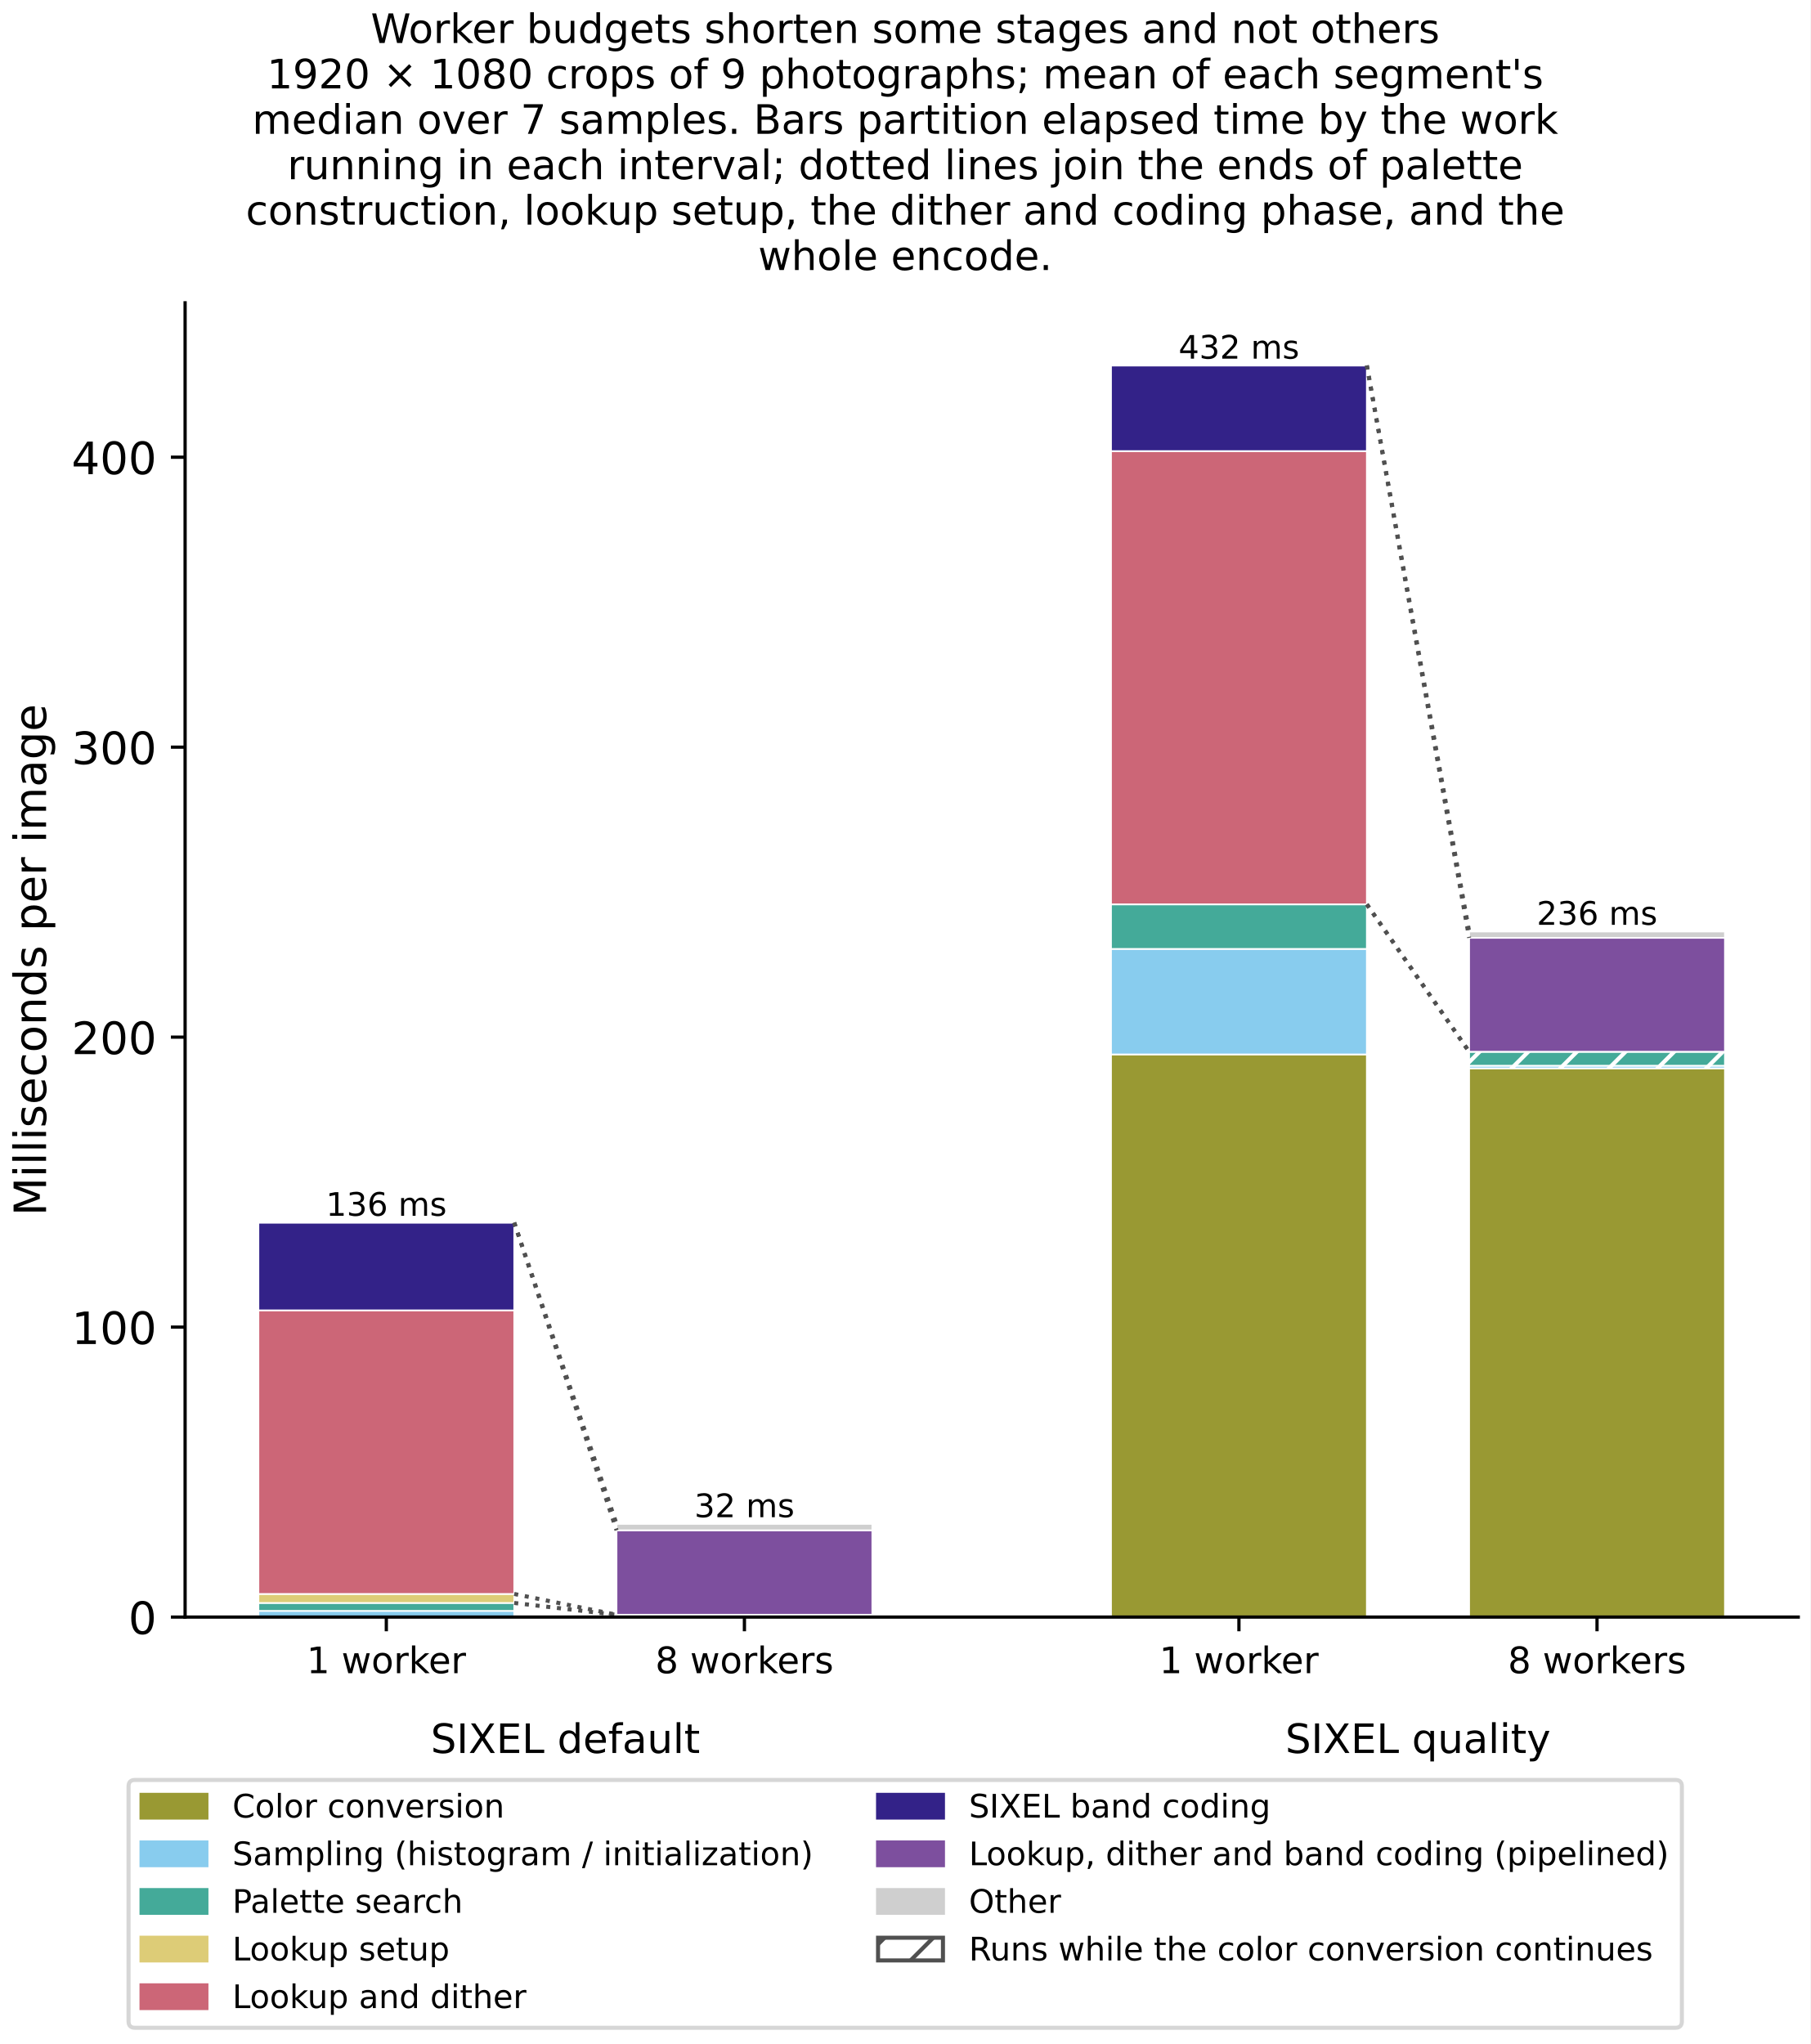
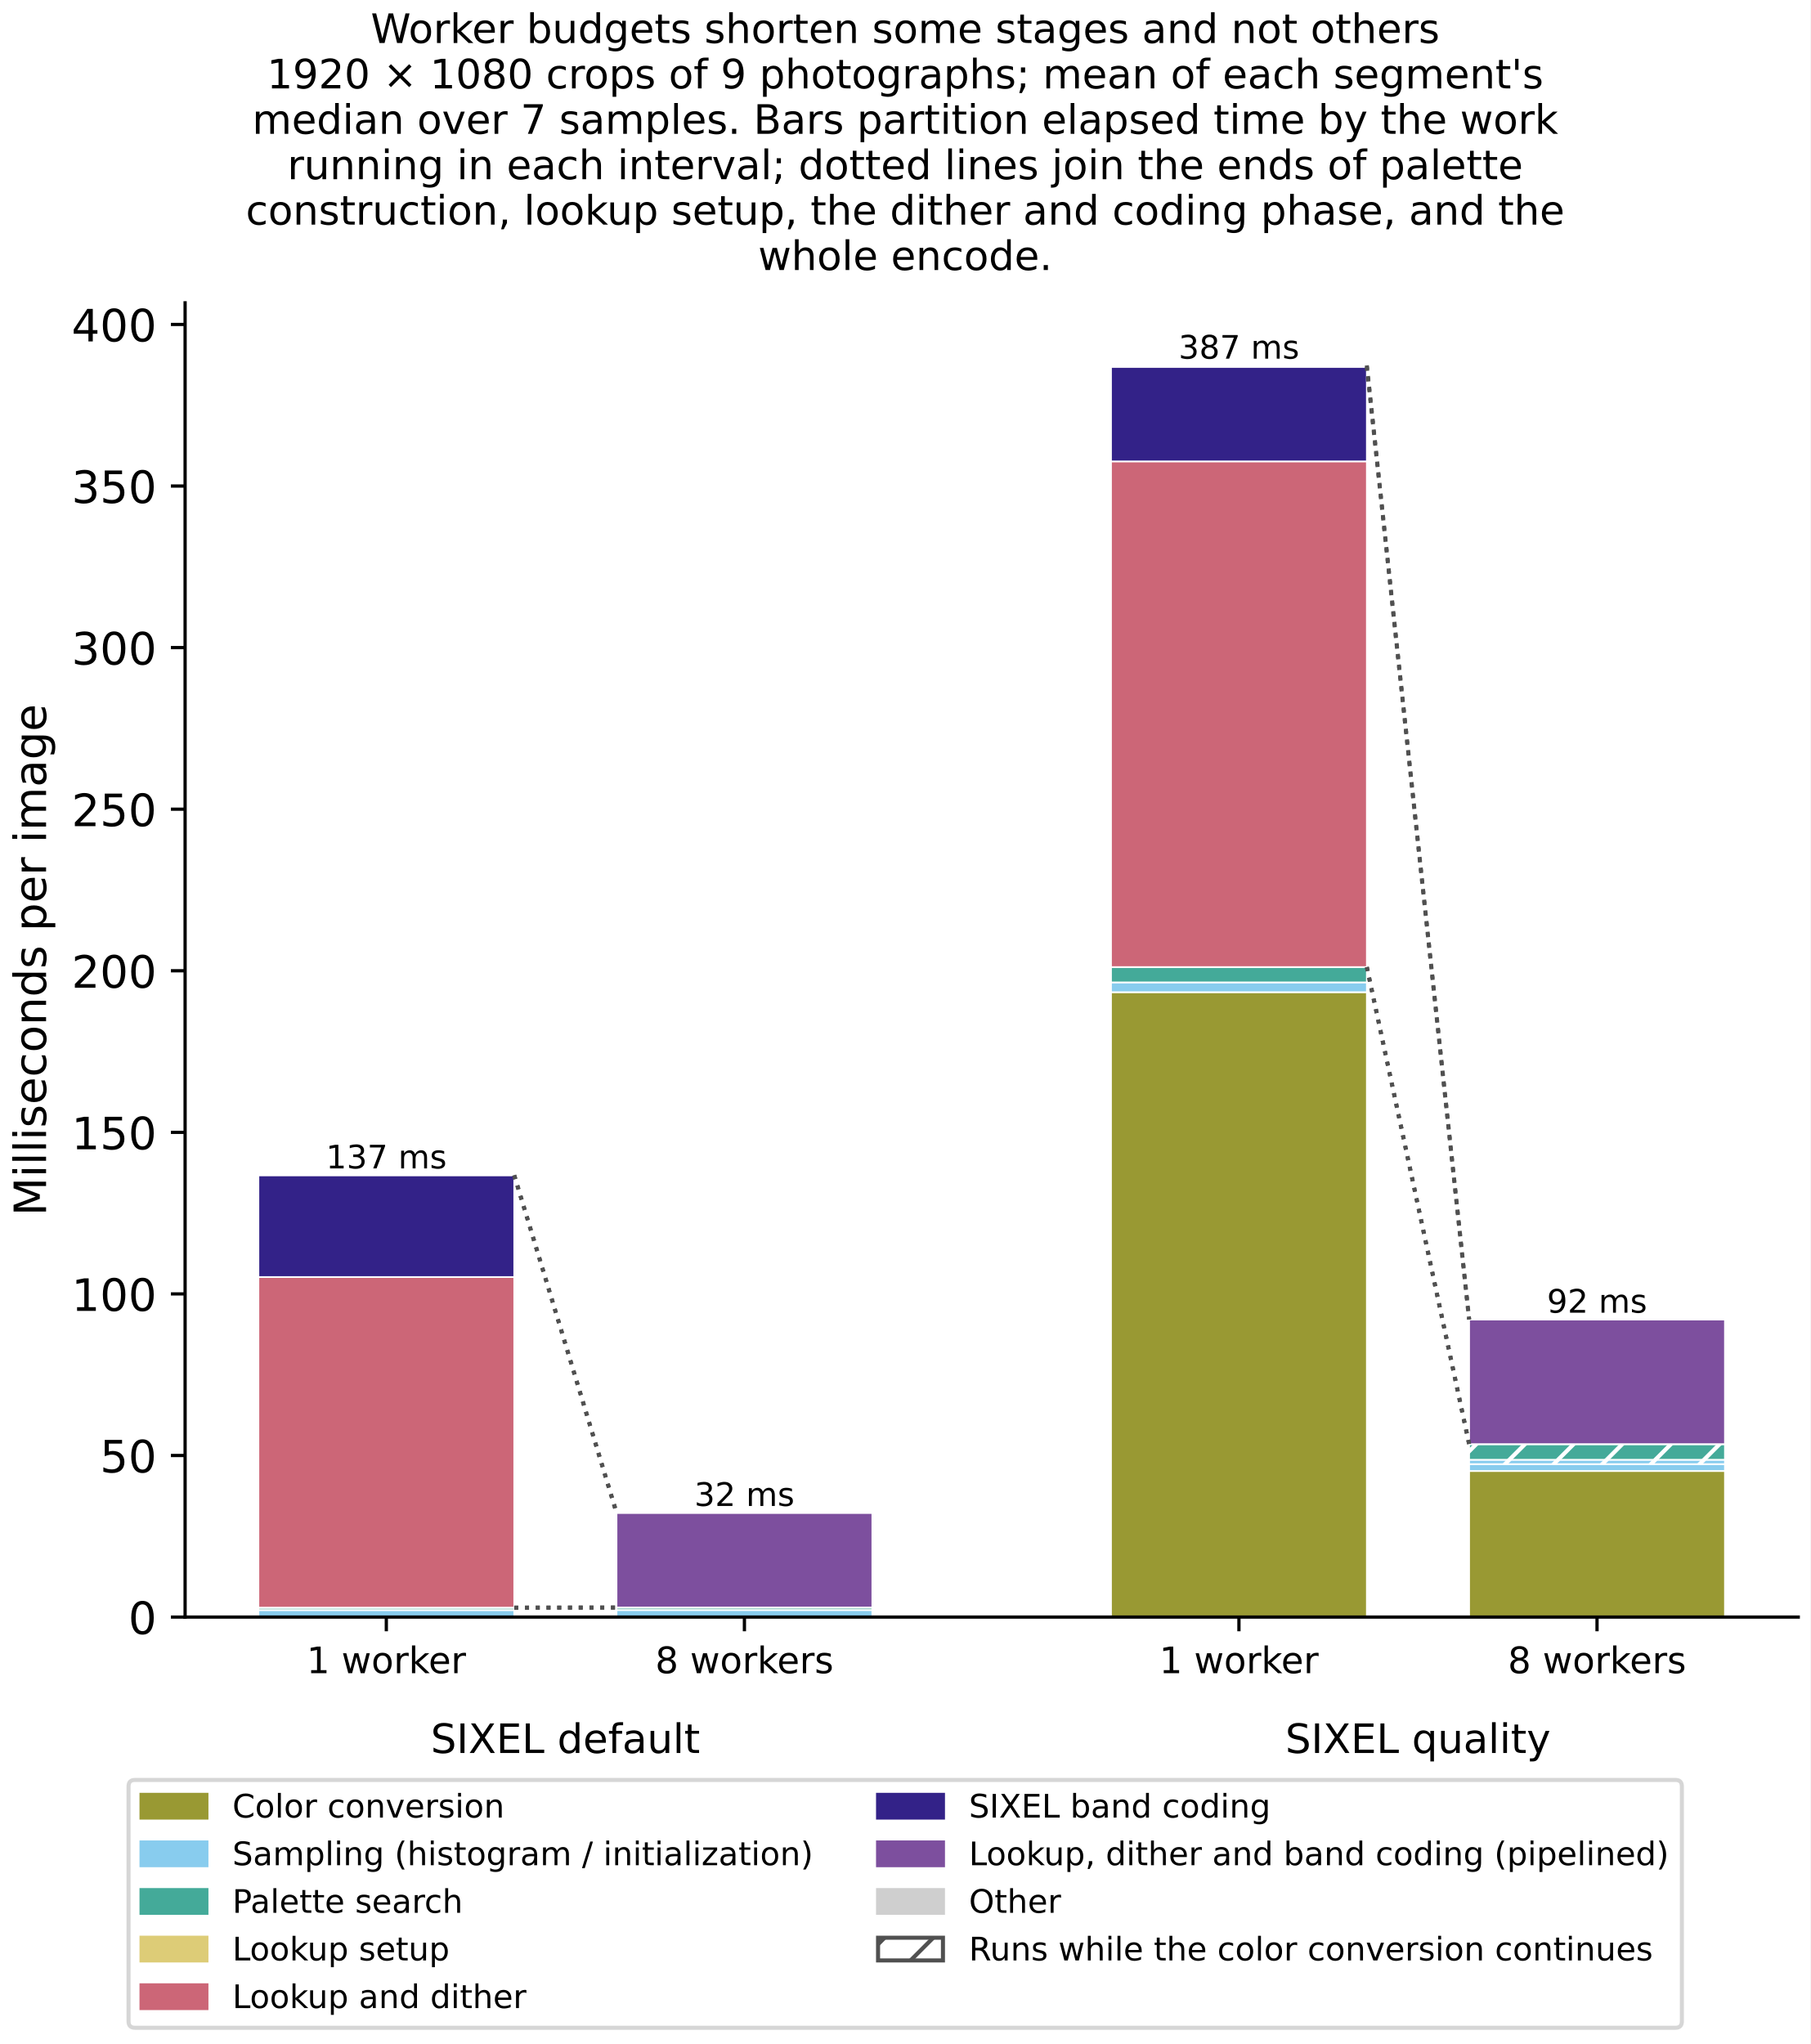
<svg xmlns="http://www.w3.org/2000/svg" xmlns:xlink="http://www.w3.org/1999/xlink" width="446.4pt" height="504pt" viewBox="0 0 446.4 504" version="1.1">
  <defs>
    <style type="text/css">*{stroke-linejoin: round; stroke-linecap: butt}</style>
  </defs>
  <g id="figure_1">
    <g id="patch_1">
      <path d="M 0 504 L 446.4 504 L 446.4 0 L 0 0 z " style="fill: #ffffff" />
    </g>
    <g id="axes_1">
      <g id="patch_2">
        <path d="M 45.642 398.729 L 443.4 398.729 L 443.4 74.668 L 45.642 74.668 z " style="fill: #ffffff" />
      </g>
      <g id="patch_3">
-         <path d="M 63.722 398.729 L 126.792 398.729 L 126.792 397.2 L 63.722 397.2 z " clip-path="url(#peae8fe79be)" style="fill: #88ccee; stroke: #ffffff; stroke-width: 0.4; stroke-linejoin: miter" />
+         <path d="M 63.722 398.729 L 126.792 398.729 L 126.792 397.005 L 63.722 397.005 z " clip-path="url(#peae8fe79be)" style="fill: #88ccee; stroke: #ffffff; stroke-width: 0.4; stroke-linejoin: miter" />
      </g>
      <g id="patch_4">
-         <path d="M 63.722 397.2 L 126.792 397.2 L 126.792 395.249 L 63.722 395.249 z " clip-path="url(#peae8fe79be)" style="fill: #44aa99; stroke: #ffffff; stroke-width: 0.4; stroke-linejoin: miter" />
+         <path d="M 63.722 397.005 L 126.792 397.005 L 126.792 396.421 L 63.722 396.421 z " clip-path="url(#peae8fe79be)" style="fill: #44aa99; stroke: #ffffff; stroke-width: 0.4; stroke-linejoin: miter" />
      </g>
      <g id="patch_5">
-         <path d="M 63.722 395.249 L 126.792 395.249 L 126.792 393.028 L 63.722 393.028 z " clip-path="url(#peae8fe79be)" style="fill: #ddcc77; stroke: #ffffff; stroke-width: 0.4; stroke-linejoin: miter" />
+         <path d="M 63.722 396.421 L 126.792 396.421 L 126.792 396.4 L 63.722 396.4 z " clip-path="url(#peae8fe79be)" style="fill: #ddcc77; stroke: #ffffff; stroke-width: 0.4; stroke-linejoin: miter" />
      </g>
      <g id="patch_6">
-         <path d="M 63.722 393.028 L 126.792 393.028 L 126.792 323.093 L 63.722 323.093 z " clip-path="url(#peae8fe79be)" style="fill: #cc6677; stroke: #ffffff; stroke-width: 0.4; stroke-linejoin: miter" />
+         <path d="M 63.722 396.4 L 126.792 396.4 L 126.792 314.881 L 63.722 314.881 z " clip-path="url(#peae8fe79be)" style="fill: #cc6677; stroke: #ffffff; stroke-width: 0.4; stroke-linejoin: miter" />
      </g>
      <g id="patch_7">
-         <path d="M 63.722 323.093 L 126.792 323.093 L 126.792 301.464 L 63.722 301.464 z " clip-path="url(#peae8fe79be)" style="fill: #332288; stroke: #ffffff; stroke-width: 0.4; stroke-linejoin: miter" />
+         <path d="M 63.722 314.881 L 126.792 314.881 L 126.792 289.785 L 63.722 289.785 z " clip-path="url(#peae8fe79be)" style="fill: #332288; stroke: #ffffff; stroke-width: 0.4; stroke-linejoin: miter" />
      </g>
      <g id="patch_8">
-         <path d="M 63.722 301.464 L 126.792 301.464 L 126.792 301.451 L 63.722 301.451 z " clip-path="url(#peae8fe79be)" style="fill: #cfcfcf; stroke: #ffffff; stroke-width: 0.4; stroke-linejoin: miter" />
+         <path d="M 63.722 289.785 L 126.792 289.785 L 126.792 289.768 L 63.722 289.768 z " clip-path="url(#peae8fe79be)" style="fill: #cfcfcf; stroke: #ffffff; stroke-width: 0.4; stroke-linejoin: miter" />
      </g>
      <g id="patch_9">
-         <path d="M 152.019 398.729 L 215.089 398.729 L 215.089 398.7 L 152.019 398.7 z " clip-path="url(#peae8fe79be)" style="fill: #88ccee; stroke: #ffffff; stroke-width: 0.4; stroke-linejoin: miter" />
+         <path d="M 152.019 398.729 L 215.089 398.729 L 215.089 396.997 L 152.019 396.997 z " clip-path="url(#peae8fe79be)" style="fill: #88ccee; stroke: #ffffff; stroke-width: 0.4; stroke-linejoin: miter" />
      </g>
      <g id="patch_10">
-         <path d="M 152.019 398.7 L 215.089 398.7 L 215.089 398.179 L 152.019 398.179 z " clip-path="url(#peae8fe79be)" style="fill: #44aa99; stroke: #ffffff; stroke-width: 0.4; stroke-linejoin: miter" />
+         <path d="M 152.019 396.997 L 215.089 396.997 L 215.089 396.398 L 152.019 396.398 z " clip-path="url(#peae8fe79be)" style="fill: #44aa99; stroke: #ffffff; stroke-width: 0.4; stroke-linejoin: miter" />
      </g>
      <g id="patch_11">
-         <path d="M 152.019 398.179 L 215.089 398.179 L 215.089 398.15 L 152.019 398.15 z " clip-path="url(#peae8fe79be)" style="fill: #ddcc77; stroke: #ffffff; stroke-width: 0.4; stroke-linejoin: miter" />
+         <path d="M 152.019 396.398 L 215.089 396.398 L 215.089 396.365 L 152.019 396.365 z " clip-path="url(#peae8fe79be)" style="fill: #ddcc77; stroke: #ffffff; stroke-width: 0.4; stroke-linejoin: miter" />
      </g>
      <g id="patch_12">
-         <path d="M 152.019 398.15 L 215.089 398.15 L 215.089 377.332 L 152.019 377.332 z " clip-path="url(#peae8fe79be)" style="fill: #7d4f9e; stroke: #ffffff; stroke-width: 0.4; stroke-linejoin: miter" />
+         <path d="M 152.019 396.365 L 215.089 396.365 L 215.089 373.035 L 152.019 373.035 z " clip-path="url(#peae8fe79be)" style="fill: #7d4f9e; stroke: #ffffff; stroke-width: 0.4; stroke-linejoin: miter" />
      </g>
      <g id="patch_13">
-         <path d="M 152.019 377.332 L 215.089 377.332 L 215.089 375.764 L 152.019 375.764 z " clip-path="url(#peae8fe79be)" style="fill: #cfcfcf; stroke: #ffffff; stroke-width: 0.4; stroke-linejoin: miter" />
+         <path d="M 152.019 373.035 L 215.089 373.035 L 215.089 372.995 L 152.019 372.995 z " clip-path="url(#peae8fe79be)" style="fill: #cfcfcf; stroke: #ffffff; stroke-width: 0.4; stroke-linejoin: miter" />
      </g>
      <g id="patch_14">
-         <path d="M 273.953 398.729 L 337.023 398.729 L 337.023 259.994 L 273.953 259.994 z " clip-path="url(#peae8fe79be)" style="fill: #999933; stroke: #ffffff; stroke-width: 0.4; stroke-linejoin: miter" />
+         <path d="M 273.953 398.729 L 337.023 398.729 L 337.023 244.643 L 273.953 244.643 z " clip-path="url(#peae8fe79be)" style="fill: #999933; stroke: #ffffff; stroke-width: 0.4; stroke-linejoin: miter" />
      </g>
      <g id="patch_15">
-         <path d="M 273.953 259.994 L 337.023 259.994 L 337.023 233.975 L 273.953 233.975 z " clip-path="url(#peae8fe79be)" style="fill: #88ccee; stroke: #ffffff; stroke-width: 0.4; stroke-linejoin: miter" />
+         <path d="M 273.953 244.643 L 337.023 244.643 L 337.023 242.228 L 273.953 242.228 z " clip-path="url(#peae8fe79be)" style="fill: #88ccee; stroke: #ffffff; stroke-width: 0.4; stroke-linejoin: miter" />
      </g>
      <g id="patch_16">
-         <path d="M 273.953 233.975 L 337.023 233.975 L 337.023 222.993 L 273.953 222.993 z " clip-path="url(#peae8fe79be)" style="fill: #44aa99; stroke: #ffffff; stroke-width: 0.4; stroke-linejoin: miter" />
+         <path d="M 273.953 242.228 L 337.023 242.228 L 337.023 238.469 L 273.953 238.469 z " clip-path="url(#peae8fe79be)" style="fill: #44aa99; stroke: #ffffff; stroke-width: 0.4; stroke-linejoin: miter" />
      </g>
      <g id="patch_17">
-         <path d="M 273.953 222.993 L 337.023 222.993 L 337.023 222.978 L 273.953 222.978 z " clip-path="url(#peae8fe79be)" style="fill: #ddcc77; stroke: #ffffff; stroke-width: 0.4; stroke-linejoin: miter" />
+         <path d="M 273.953 238.469 L 337.023 238.469 L 337.023 238.453 L 273.953 238.453 z " clip-path="url(#peae8fe79be)" style="fill: #ddcc77; stroke: #ffffff; stroke-width: 0.4; stroke-linejoin: miter" />
      </g>
      <g id="patch_18">
-         <path d="M 273.953 222.978 L 337.023 222.978 L 337.023 111.227 L 273.953 111.227 z " clip-path="url(#peae8fe79be)" style="fill: #cc6677; stroke: #ffffff; stroke-width: 0.4; stroke-linejoin: miter" />
+         <path d="M 273.953 238.453 L 337.023 238.453 L 337.023 113.762 L 273.953 113.762 z " clip-path="url(#peae8fe79be)" style="fill: #cc6677; stroke: #ffffff; stroke-width: 0.4; stroke-linejoin: miter" />
      </g>
      <g id="patch_19">
-         <path d="M 273.953 111.227 L 337.023 111.227 L 337.023 90.133 L 273.953 90.133 z " clip-path="url(#peae8fe79be)" style="fill: #332288; stroke: #ffffff; stroke-width: 0.4; stroke-linejoin: miter" />
+         <path d="M 273.953 113.762 L 337.023 113.762 L 337.023 90.448 L 273.953 90.448 z " clip-path="url(#peae8fe79be)" style="fill: #332288; stroke: #ffffff; stroke-width: 0.4; stroke-linejoin: miter" />
      </g>
      <g id="patch_20">
-         <path d="M 273.953 90.133 L 337.023 90.133 L 337.023 90.099 L 273.953 90.099 z " clip-path="url(#peae8fe79be)" style="fill: #cfcfcf; stroke: #ffffff; stroke-width: 0.4; stroke-linejoin: miter" />
+         <path d="M 273.953 90.448 L 337.023 90.448 L 337.023 90.099 L 273.953 90.099 z " clip-path="url(#peae8fe79be)" style="fill: #cfcfcf; stroke: #ffffff; stroke-width: 0.4; stroke-linejoin: miter" />
      </g>
      <g id="patch_21">
-         <path d="M 362.251 398.729 L 425.32 398.729 L 425.32 263.433 L 362.251 263.433 z " clip-path="url(#peae8fe79be)" style="fill: #999933; stroke: #ffffff; stroke-width: 0.4; stroke-linejoin: miter" />
+         <path d="M 362.251 398.729 L 425.32 398.729 L 425.32 362.707 L 362.251 362.707 z " clip-path="url(#peae8fe79be)" style="fill: #999933; stroke: #ffffff; stroke-width: 0.4; stroke-linejoin: miter" />
      </g>
      <g id="patch_22">
-         <path d="M 362.251 263.433 L 425.32 263.433 L 425.32 262.772 L 362.251 262.772 z " clip-path="url(#peae8fe79be)" style="fill: url(#hb8862b56ca); stroke: #ffffff; stroke-width: 0.4; stroke-linejoin: miter" />
+         <path d="M 362.251 362.707 L 425.32 362.707 L 425.32 361.013 L 362.251 361.013 z " clip-path="url(#peae8fe79be)" style="fill: #88ccee; stroke: #ffffff; stroke-width: 0.4; stroke-linejoin: miter" />
      </g>
      <g id="patch_23">
-         <path d="M 362.251 262.772 L 425.32 262.772 L 425.32 259.335 L 362.251 259.335 z " clip-path="url(#peae8fe79be)" style="fill: url(#h8ee6bf462e); stroke: #ffffff; stroke-width: 0.4; stroke-linejoin: miter" />
+         <path d="M 362.251 361.013 L 425.32 361.013 L 425.32 359.939 L 362.251 359.939 z " clip-path="url(#peae8fe79be)" style="fill: url(#hb8862b56ca); stroke: #ffffff; stroke-width: 0.4; stroke-linejoin: miter" />
      </g>
      <g id="patch_24">
-         <path d="M 362.251 259.335 L 425.32 259.335 L 425.32 259.323 L 362.251 259.323 z " clip-path="url(#peae8fe79be)" style="fill: #ddcc77; stroke: #ffffff; stroke-width: 0.4; stroke-linejoin: miter" />
+         <path d="M 362.251 359.939 L 425.32 359.939 L 425.32 356.088 L 362.251 356.088 z " clip-path="url(#peae8fe79be)" style="fill: url(#h8ee6bf462e); stroke: #ffffff; stroke-width: 0.4; stroke-linejoin: miter" />
      </g>
      <g id="patch_25">
-         <path d="M 362.251 259.323 L 425.32 259.323 L 425.32 231.248 L 362.251 231.248 z " clip-path="url(#peae8fe79be)" style="fill: #7d4f9e; stroke: #ffffff; stroke-width: 0.4; stroke-linejoin: miter" />
+         <path d="M 362.251 356.088 L 425.32 356.088 L 425.32 356.083 L 362.251 356.083 z " clip-path="url(#peae8fe79be)" style="fill: #ddcc77; stroke: #ffffff; stroke-width: 0.4; stroke-linejoin: miter" />
      </g>
      <g id="patch_26">
-         <path d="M 362.251 231.248 L 425.32 231.248 L 425.32 229.695 L 362.251 229.695 z " clip-path="url(#peae8fe79be)" style="fill: #cfcfcf; stroke: #ffffff; stroke-width: 0.4; stroke-linejoin: miter" />
+         <path d="M 362.251 356.083 L 425.32 356.083 L 425.32 325.361 L 362.251 325.361 z " clip-path="url(#peae8fe79be)" style="fill: #7d4f9e; stroke: #ffffff; stroke-width: 0.4; stroke-linejoin: miter" />
+       </g>
+       <g id="patch_27">
+         <path d="M 362.251 325.361 L 425.32 325.361 L 425.32 325.341 L 362.251 325.341 z " clip-path="url(#peae8fe79be)" style="fill: #cfcfcf; stroke: #ffffff; stroke-width: 0.4; stroke-linejoin: miter" />
      </g>
      <g id="matplotlib.axis_1">
        <g id="xtick_1">
          <g id="line2d_1">
            <defs>
              <path id="md53aa94f5c" d="M 0 0 L 0 3.5 " style="stroke: #000000; stroke-width: 0.8" />
            </defs>
            <g>
              <use xlink:href="#md53aa94f5c" x="95.257" y="398.729" style="stroke: #000000; stroke-width: 0.8" />
            </g>
          </g>
          <g id="text_1">
            <text style="font-size: 9px; font-family: 'DejaVu Sans'; text-anchor: middle" x="95.257" y="412.568" transform="rotate(-0 95.25698 412.5677)">1 worker</text>
          </g>
        </g>
        <g id="xtick_2">
          <g id="line2d_2">
            <g>
              <use xlink:href="#md53aa94f5c" x="183.554" y="398.729" style="stroke: #000000; stroke-width: 0.8" />
            </g>
          </g>
          <g id="text_2">
            <text style="font-size: 9px; font-family: 'DejaVu Sans'; text-anchor: middle" x="183.554" y="412.568" transform="rotate(-0 183.5541 412.5677)">8 workers</text>
          </g>
        </g>
        <g id="xtick_3">
          <g id="line2d_3">
            <g>
              <use xlink:href="#md53aa94f5c" x="305.488" y="398.729" style="stroke: #000000; stroke-width: 0.8" />
            </g>
          </g>
          <g id="text_3">
            <text style="font-size: 9px; font-family: 'DejaVu Sans'; text-anchor: middle" x="305.488" y="412.568" transform="rotate(-0 305.4881 412.5677)">1 worker</text>
          </g>
        </g>
        <g id="xtick_4">
          <g id="line2d_4">
            <g>
              <use xlink:href="#md53aa94f5c" x="393.785" y="398.729" style="stroke: #000000; stroke-width: 0.8" />
            </g>
          </g>
          <g id="text_4">
            <text style="font-size: 9px; font-family: 'DejaVu Sans'; text-anchor: middle" x="393.785" y="412.568" transform="rotate(-0 393.7852 412.5677)">8 workers</text>
          </g>
        </g>
      </g>
      <g id="matplotlib.axis_2">
        <g id="ytick_1">
          <g id="line2d_5">
            <defs>
              <path id="mce1e68a593" d="M 0 0 L -3.5 0 " style="stroke: #000000; stroke-width: 0.8" />
            </defs>
            <g>
              <use xlink:href="#mce1e68a593" x="45.642" y="398.729" style="stroke: #000000; stroke-width: 0.8" />
            </g>
          </g>
          <g id="text_5">
            <text style="font-size: 11px; font-family: 'DejaVu Sans'; text-anchor: end" x="38.642" y="402.908" transform="rotate(-0 38.64243 402.9082)">0</text>
          </g>
        </g>
        <g id="ytick_2">
          <g id="line2d_6">
            <g>
-               <use xlink:href="#mce1e68a593" x="45.642" y="327.23" style="stroke: #000000; stroke-width: 0.8" />
+               <use xlink:href="#mce1e68a593" x="45.642" y="358.888" style="stroke: #000000; stroke-width: 0.8" />
            </g>
          </g>
          <g id="text_6">
-             <text style="font-size: 11px; font-family: 'DejaVu Sans'; text-anchor: end" x="38.642" y="331.409" transform="rotate(-0 38.64243 331.4092)">100</text>
+             <text style="font-size: 11px; font-family: 'DejaVu Sans'; text-anchor: end" x="38.642" y="363.067" transform="rotate(-0 38.64243 363.0674)">50</text>
          </g>
        </g>
        <g id="ytick_3">
          <g id="line2d_7">
            <g>
-               <use xlink:href="#mce1e68a593" x="45.642" y="255.731" style="stroke: #000000; stroke-width: 0.8" />
+               <use xlink:href="#mce1e68a593" x="45.642" y="319.047" style="stroke: #000000; stroke-width: 0.8" />
            </g>
          </g>
          <g id="text_7">
-             <text style="font-size: 11px; font-family: 'DejaVu Sans'; text-anchor: end" x="38.642" y="259.91" transform="rotate(-0 38.64243 259.9101)">200</text>
+             <text style="font-size: 11px; font-family: 'DejaVu Sans'; text-anchor: end" x="38.642" y="323.227" transform="rotate(-0 38.64243 323.2266)">100</text>
          </g>
        </g>
        <g id="ytick_4">
          <g id="line2d_8">
            <g>
-               <use xlink:href="#mce1e68a593" x="45.642" y="184.232" style="stroke: #000000; stroke-width: 0.8" />
+               <use xlink:href="#mce1e68a593" x="45.642" y="279.207" style="stroke: #000000; stroke-width: 0.8" />
            </g>
          </g>
          <g id="text_8">
-             <text style="font-size: 11px; font-family: 'DejaVu Sans'; text-anchor: end" x="38.642" y="188.411" transform="rotate(-0 38.64243 188.4111)">300</text>
+             <text style="font-size: 11px; font-family: 'DejaVu Sans'; text-anchor: end" x="38.642" y="283.386" transform="rotate(-0 38.64243 283.3858)">150</text>
          </g>
        </g>
        <g id="ytick_5">
          <g id="line2d_9">
            <g>
-               <use xlink:href="#mce1e68a593" x="45.642" y="112.733" style="stroke: #000000; stroke-width: 0.8" />
+               <use xlink:href="#mce1e68a593" x="45.642" y="239.366" style="stroke: #000000; stroke-width: 0.8" />
            </g>
          </g>
          <g id="text_9">
-             <text style="font-size: 11px; font-family: 'DejaVu Sans'; text-anchor: end" x="38.642" y="116.912" transform="rotate(-0 38.64243 116.912)">400</text>
-           </g>
-         </g>
-         <g id="text_10">
+             <text style="font-size: 11px; font-family: 'DejaVu Sans'; text-anchor: end" x="38.642" y="243.545" transform="rotate(-0 38.64243 243.5449)">200</text>
+           </g>
+         </g>
+         <g id="ytick_6">
+           <g id="line2d_10">
+             <g>
+               <use xlink:href="#mce1e68a593" x="45.642" y="199.525" style="stroke: #000000; stroke-width: 0.8" />
+             </g>
+           </g>
+           <g id="text_10">
+             <text style="font-size: 11px; font-family: 'DejaVu Sans'; text-anchor: end" x="38.642" y="203.704" transform="rotate(-0 38.64243 203.7041)">250</text>
+           </g>
+         </g>
+         <g id="ytick_7">
+           <g id="line2d_11">
+             <g>
+               <use xlink:href="#mce1e68a593" x="45.642" y="159.684" style="stroke: #000000; stroke-width: 0.8" />
+             </g>
+           </g>
+           <g id="text_11">
+             <text style="font-size: 11px; font-family: 'DejaVu Sans'; text-anchor: end" x="38.642" y="163.863" transform="rotate(-0 38.64243 163.8633)">300</text>
+           </g>
+         </g>
+         <g id="ytick_8">
+           <g id="line2d_12">
+             <g>
+               <use xlink:href="#mce1e68a593" x="45.642" y="119.843" style="stroke: #000000; stroke-width: 0.8" />
+             </g>
+           </g>
+           <g id="text_12">
+             <text style="font-size: 11px; font-family: 'DejaVu Sans'; text-anchor: end" x="38.642" y="124.022" transform="rotate(-0 38.64243 124.0225)">350</text>
+           </g>
+         </g>
+         <g id="ytick_9">
+           <g id="line2d_13">
+             <g>
+               <use xlink:href="#mce1e68a593" x="45.642" y="80.002" style="stroke: #000000; stroke-width: 0.8" />
+             </g>
+           </g>
+           <g id="text_13">
+             <text style="font-size: 11px; font-family: 'DejaVu Sans'; text-anchor: end" x="38.642" y="84.182" transform="rotate(-0 38.64243 84.18163)">400</text>
+           </g>
+         </g>
+         <g id="text_14">
          <text style="font-size: 11px; font-family: 'DejaVu Sans'; text-anchor: middle" x="11.359" y="236.699" transform="rotate(-90 11.35852 236.6985)">Milliseconds per image</text>
        </g>
      </g>
-       <g id="line2d_10">
-         <path d="M 126.792 395.249 L 152.019 398.179 " clip-path="url(#peae8fe79be)" style="fill: none; stroke-dasharray: 1,1.65; stroke-dashoffset: 0; stroke: #505050" />
-       </g>
-       <g id="line2d_11">
-         <path d="M 126.792 393.028 L 152.019 398.15 " clip-path="url(#peae8fe79be)" style="fill: none; stroke-dasharray: 1,1.65; stroke-dashoffset: 0; stroke: #505050" />
-       </g>
-       <g id="line2d_12">
-         <path d="M 126.792 301.464 L 152.019 377.332 " clip-path="url(#peae8fe79be)" style="fill: none; stroke-dasharray: 1,1.65; stroke-dashoffset: 0; stroke: #505050" />
-       </g>
-       <g id="line2d_13">
-         <path d="M 126.792 301.451 L 152.019 375.764 " clip-path="url(#peae8fe79be)" style="fill: none; stroke-dasharray: 1,1.65; stroke-dashoffset: 0; stroke: #505050" />
-       </g>
      <g id="line2d_14">
-         <path d="M 337.023 222.993 L 362.251 259.335 " clip-path="url(#peae8fe79be)" style="fill: none; stroke-dasharray: 1,1.65; stroke-dashoffset: 0; stroke: #505050" />
+         <path d="M 126.792 396.421 L 152.019 396.398 " clip-path="url(#peae8fe79be)" style="fill: none; stroke-dasharray: 1,1.65; stroke-dashoffset: 0; stroke: #505050" />
      </g>
      <g id="line2d_15">
-         <path d="M 337.023 222.978 L 362.251 259.323 " clip-path="url(#peae8fe79be)" style="fill: none; stroke-dasharray: 1,1.65; stroke-dashoffset: 0; stroke: #505050" />
+         <path d="M 126.792 396.4 L 152.019 396.365 " clip-path="url(#peae8fe79be)" style="fill: none; stroke-dasharray: 1,1.65; stroke-dashoffset: 0; stroke: #505050" />
      </g>
      <g id="line2d_16">
-         <path d="M 337.023 90.133 L 362.251 231.248 " clip-path="url(#peae8fe79be)" style="fill: none; stroke-dasharray: 1,1.65; stroke-dashoffset: 0; stroke: #505050" />
+         <path d="M 126.792 289.785 L 152.019 373.035 " clip-path="url(#peae8fe79be)" style="fill: none; stroke-dasharray: 1,1.65; stroke-dashoffset: 0; stroke: #505050" />
      </g>
      <g id="line2d_17">
-         <path d="M 337.023 90.099 L 362.251 229.695 " clip-path="url(#peae8fe79be)" style="fill: none; stroke-dasharray: 1,1.65; stroke-dashoffset: 0; stroke: #505050" />
-       </g>
-       <g id="patch_27">
+         <path d="M 126.792 289.768 L 152.019 372.995 " clip-path="url(#peae8fe79be)" style="fill: none; stroke-dasharray: 1,1.65; stroke-dashoffset: 0; stroke: #505050" />
+       </g>
+       <g id="line2d_18">
+         <path d="M 337.023 238.469 L 362.251 356.088 " clip-path="url(#peae8fe79be)" style="fill: none; stroke-dasharray: 1,1.65; stroke-dashoffset: 0; stroke: #505050" />
+       </g>
+       <g id="line2d_19">
+         <path d="M 337.023 238.453 L 362.251 356.083 " clip-path="url(#peae8fe79be)" style="fill: none; stroke-dasharray: 1,1.65; stroke-dashoffset: 0; stroke: #505050" />
+       </g>
+       <g id="line2d_20">
+         <path d="M 337.023 90.448 L 362.251 325.361 " clip-path="url(#peae8fe79be)" style="fill: none; stroke-dasharray: 1,1.65; stroke-dashoffset: 0; stroke: #505050" />
+       </g>
+       <g id="line2d_21">
+         <path d="M 337.023 90.099 L 362.251 325.341 " clip-path="url(#peae8fe79be)" style="fill: none; stroke-dasharray: 1,1.65; stroke-dashoffset: 0; stroke: #505050" />
+       </g>
+       <g id="patch_28">
        <path d="M 45.642 398.729 L 45.642 74.668 " style="fill: none; stroke: #000000; stroke-width: 0.8; stroke-linejoin: miter; stroke-linecap: square" />
      </g>
-       <g id="patch_28">
+       <g id="patch_29">
        <path d="M 45.642 398.729 L 443.4 398.729 " style="fill: none; stroke: #000000; stroke-width: 0.8; stroke-linejoin: miter; stroke-linecap: square" />
      </g>
-       <g id="text_11">
-         <text style="font-size: 8px; font-family: 'DejaVu Sans'; text-anchor: middle" x="95.257" y="299.787" transform="rotate(-0 95.25698 299.7872)">136 ms</text>
-       </g>
-       <g id="text_12">
-         <text style="font-size: 8px; font-family: 'DejaVu Sans'; text-anchor: middle" x="183.554" y="374.1" transform="rotate(-0 183.5541 374.1)">32 ms</text>
-       </g>
-       <g id="text_13">
-         <text style="font-size: 8px; font-family: 'DejaVu Sans'; text-anchor: middle" x="305.488" y="88.436" transform="rotate(-0 305.4881 88.43564)">432 ms</text>
-       </g>
-       <g id="text_14">
-         <text style="font-size: 8px; font-family: 'DejaVu Sans'; text-anchor: middle" x="393.785" y="228.031" transform="rotate(-0 393.7852 228.0308)">236 ms</text>
-       </g>
      <g id="text_15">
+         <text style="font-size: 8px; font-family: 'DejaVu Sans'; text-anchor: middle" x="95.257" y="288.104" transform="rotate(-0 95.25698 288.1041)">137 ms</text>
+       </g>
+       <g id="text_16">
+         <text style="font-size: 8px; font-family: 'DejaVu Sans'; text-anchor: middle" x="183.554" y="371.331" transform="rotate(-0 183.5541 371.3308)">32 ms</text>
+       </g>
+       <g id="text_17">
+         <text style="font-size: 8px; font-family: 'DejaVu Sans'; text-anchor: middle" x="305.488" y="88.436" transform="rotate(-0 305.4881 88.43564)">387 ms</text>
+       </g>
+       <g id="text_18">
+         <text style="font-size: 8px; font-family: 'DejaVu Sans'; text-anchor: middle" x="393.785" y="323.678" transform="rotate(-0 393.7852 323.6776)">92 ms</text>
+       </g>
+       <g id="text_19">
        <text style="font-size: 10px; font-family: 'DejaVu Sans'; text-anchor: middle" x="139.406" y="432.252" transform="rotate(-0 139.4055 432.2524)">SIXEL default</text>
      </g>
-       <g id="text_16">
+       <g id="text_20">
        <text style="font-size: 10px; font-family: 'DejaVu Sans'; text-anchor: middle" x="349.637" y="432.252" transform="rotate(-0 349.6367 432.2524)">SIXEL quality</text>
      </g>
    </g>
-     <g id="text_17">
+     <g id="text_21">
      <text style="font-size: 10px; font-family: 'DejaVu Sans'" transform="translate(91.42344 10.59868)">Worker budgets shorten some stages and not others</text>
      <text style="font-size: 10px; font-family: 'DejaVu Sans'" transform="translate(65.82266 21.79649)">1920 × 1080 crops of 9 photographs; mean of each segment's</text>
      <text style="font-size: 10px; font-family: 'DejaVu Sans'" transform="translate(62.19297 32.9943)">median over 7 samples. Bars partition elapsed time by the work</text>
      <text style="font-size: 10px; font-family: 'DejaVu Sans'" transform="translate(70.86328 44.19212)">running in each interval; dotted lines join the ends of palette</text>
      <text style="font-size: 10px; font-family: 'DejaVu Sans'" transform="translate(60.61172 55.38993)">construction, lookup setup, the dither and coding phase, and the</text>
      <text style="font-size: 10px; font-family: 'DejaVu Sans'" transform="translate(186.9344 66.58774)">whole encode.</text>
    </g>
    <g id="legend_1">
-       <g id="patch_29">
+       <g id="patch_30">
        <path d="M 33.295 500 L 413.105 500 Q 414.705 500 414.705 498.4 L 414.705 440.488 Q 414.705 438.887 413.105 438.887 L 33.295 438.887 Q 31.695 438.887 31.695 440.488 L 31.695 498.4 Q 31.695 500 33.295 500 z " style="fill: #ffffff; opacity: 0.8; stroke: #cccccc; stroke-linejoin: miter" />
      </g>
-       <g id="patch_30">
+       <g id="patch_31">
        <path d="M 34.895 448.166 L 50.895 448.166 L 50.895 442.566 L 34.895 442.566 z " style="fill: #999933; stroke: #999933; stroke-linejoin: miter" />
      </g>
-       <g id="text_18">
+       <g id="text_22">
        <text style="font-size: 8px; font-family: 'DejaVu Sans'; text-anchor: start" x="57.295" y="448.166" transform="rotate(-0 57.295 448.1662)">Color conversion</text>
      </g>
-       <g id="patch_31">
+       <g id="patch_32">
        <path d="M 34.895 459.909 L 50.895 459.909 L 50.895 454.309 L 34.895 454.309 z " style="fill: #88ccee; stroke: #88ccee; stroke-linejoin: miter" />
      </g>
-       <g id="text_19">
+       <g id="text_23">
        <text style="font-size: 8px; font-family: 'DejaVu Sans'; text-anchor: start" x="57.295" y="459.909" transform="rotate(-0 57.295 459.9087)">Sampling (histogram / initialization)</text>
      </g>
-       <g id="patch_32">
+       <g id="patch_33">
        <path d="M 34.895 471.651 L 50.895 471.651 L 50.895 466.051 L 34.895 466.051 z " style="fill: #44aa99; stroke: #44aa99; stroke-linejoin: miter" />
      </g>
-       <g id="text_20">
+       <g id="text_24">
        <text style="font-size: 8px; font-family: 'DejaVu Sans'; text-anchor: start" x="57.295" y="471.651" transform="rotate(-0 57.295 471.6513)">Palette search</text>
      </g>
-       <g id="patch_33">
+       <g id="patch_34">
        <path d="M 34.895 483.394 L 50.895 483.394 L 50.895 477.794 L 34.895 477.794 z " style="fill: #ddcc77; stroke: #ddcc77; stroke-linejoin: miter" />
      </g>
-       <g id="text_21">
+       <g id="text_25">
        <text style="font-size: 8px; font-family: 'DejaVu Sans'; text-anchor: start" x="57.295" y="483.394" transform="rotate(-0 57.295 483.3938)">Lookup setup</text>
      </g>
-       <g id="patch_34">
+       <g id="patch_35">
        <path d="M 34.895 495.136 L 50.895 495.136 L 50.895 489.536 L 34.895 489.536 z " style="fill: #cc6677; stroke: #cc6677; stroke-linejoin: miter" />
      </g>
-       <g id="text_22">
+       <g id="text_26">
        <text style="font-size: 8px; font-family: 'DejaVu Sans'; text-anchor: start" x="57.295" y="495.136" transform="rotate(-0 57.295 495.1363)">Lookup and dither</text>
      </g>
-       <g id="patch_35">
+       <g id="patch_36">
        <path d="M 216.506 448.166 L 232.506 448.166 L 232.506 442.566 L 216.506 442.566 z " style="fill: #332288; stroke: #332288; stroke-linejoin: miter" />
      </g>
-       <g id="text_23">
+       <g id="text_27">
        <text style="font-size: 8px; font-family: 'DejaVu Sans'; text-anchor: start" x="238.906" y="448.166" transform="rotate(-0 238.9062 448.1662)">SIXEL band coding</text>
      </g>
-       <g id="patch_36">
+       <g id="patch_37">
        <path d="M 216.506 459.909 L 232.506 459.909 L 232.506 454.309 L 216.506 454.309 z " style="fill: #7d4f9e; stroke: #7d4f9e; stroke-linejoin: miter" />
      </g>
-       <g id="text_24">
+       <g id="text_28">
        <text style="font-size: 8px; font-family: 'DejaVu Sans'; text-anchor: start" x="238.906" y="459.909" transform="rotate(-0 238.9062 459.9087)">Lookup, dither and band coding (pipelined)</text>
      </g>
-       <g id="patch_37">
+       <g id="patch_38">
        <path d="M 216.506 471.651 L 232.506 471.651 L 232.506 466.051 L 216.506 466.051 z " style="fill: #cfcfcf; stroke: #cfcfcf; stroke-linejoin: miter" />
      </g>
-       <g id="text_25">
+       <g id="text_29">
        <text style="font-size: 8px; font-family: 'DejaVu Sans'; text-anchor: start" x="238.906" y="471.651" transform="rotate(-0 238.9062 471.6513)">Other</text>
      </g>
-       <g id="patch_38">
+       <g id="patch_39">
        <path d="M 216.506 483.394 L 232.506 483.394 L 232.506 477.794 L 216.506 477.794 z " style="fill: url(#hb92ebff250); stroke: #505050; stroke-linejoin: miter" />
      </g>
-       <g id="text_26">
+       <g id="text_30">
        <text style="font-size: 8px; font-family: 'DejaVu Sans'; text-anchor: start" x="238.906" y="483.394" transform="rotate(-0 238.9062 483.3938)">Runs while the color conversion continues</text>
      </g>
    </g>
  </g>
  <defs>
    <clipPath id="peae8fe79be">
      <rect x="45.642" y="74.668" width="397.757" height="324.061" />
    </clipPath>
  </defs>
  <defs>
    <pattern id="hb8862b56ca" patternUnits="userSpaceOnUse" x="0" y="0" width="72" height="72">
      <rect x="0" y="0" width="73" height="73" fill="#88ccee" />
      <path d="M -36 36 L 36 -36 M -30 42 L 42 -30 M -24 48 L 48 -24 M -18 54 L 54 -18 M -12 60 L 60 -12 M -6 66 L 66 -6 M 0 72 L 72 0 M 6 78 L 78 6 M 12 84 L 84 12 M 18 90 L 90 18 M 24 96 L 96 24 M 30 102 L 102 30 M 36 108 L 108 36 " style="fill: #ffffff; stroke: #ffffff; stroke-width: 1.0; stroke-linecap: butt; stroke-linejoin: miter" />
    </pattern>
    <pattern id="h8ee6bf462e" patternUnits="userSpaceOnUse" x="0" y="0" width="72" height="72">
      <rect x="0" y="0" width="73" height="73" fill="#44aa99" />
      <path d="M -36 36 L 36 -36 M -30 42 L 42 -30 M -24 48 L 48 -24 M -18 54 L 54 -18 M -12 60 L 60 -12 M -6 66 L 66 -6 M 0 72 L 72 0 M 6 78 L 78 6 M 12 84 L 84 12 M 18 90 L 90 18 M 24 96 L 96 24 M 30 102 L 102 30 M 36 108 L 108 36 " style="fill: #ffffff; stroke: #ffffff; stroke-width: 1.0; stroke-linecap: butt; stroke-linejoin: miter" />
    </pattern>
    <pattern id="hb92ebff250" patternUnits="userSpaceOnUse" x="0" y="0" width="72" height="72">
      <rect x="0" y="0" width="73" height="73" fill="#ffffff" />
      <path d="M -36 36 L 36 -36 M -30 42 L 42 -30 M -24 48 L 48 -24 M -18 54 L 54 -18 M -12 60 L 60 -12 M -6 66 L 66 -6 M 0 72 L 72 0 M 6 78 L 78 6 M 12 84 L 84 12 M 18 90 L 90 18 M 24 96 L 96 24 M 30 102 L 102 30 M 36 108 L 108 36 " style="fill: #505050; stroke: #505050; stroke-width: 1.0; stroke-linecap: butt; stroke-linejoin: miter" />
    </pattern>
  </defs>
</svg>
